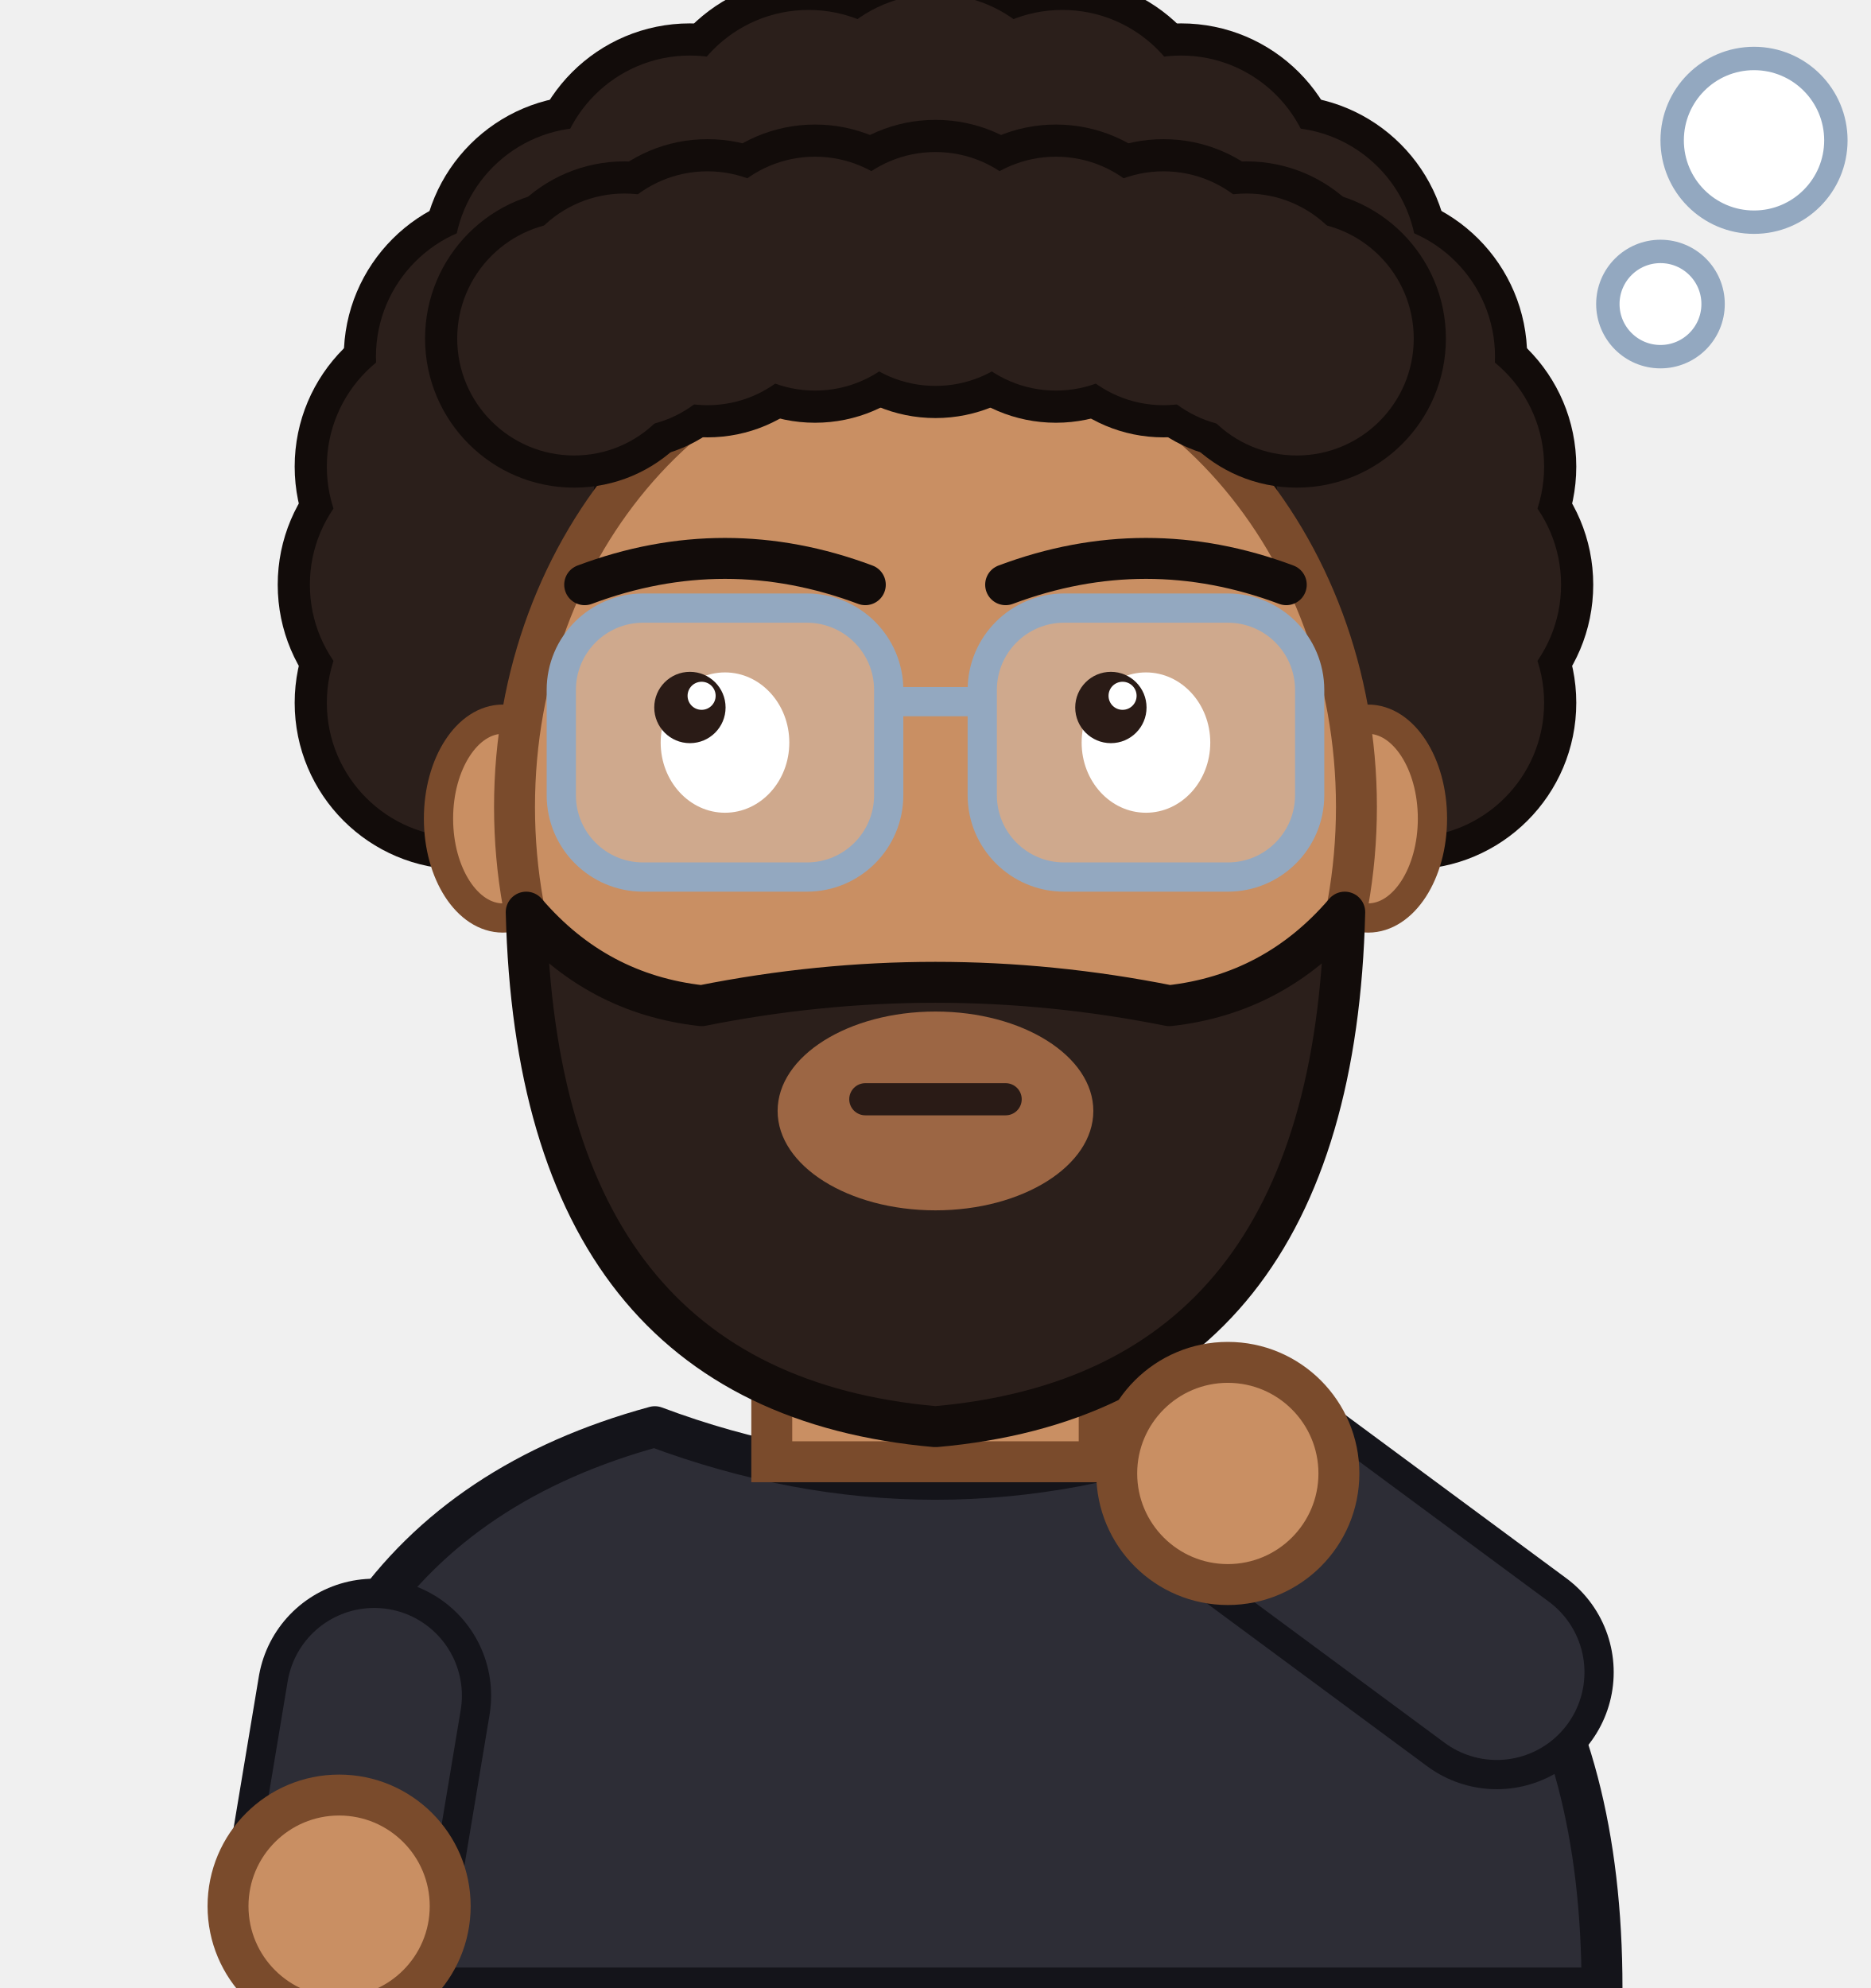
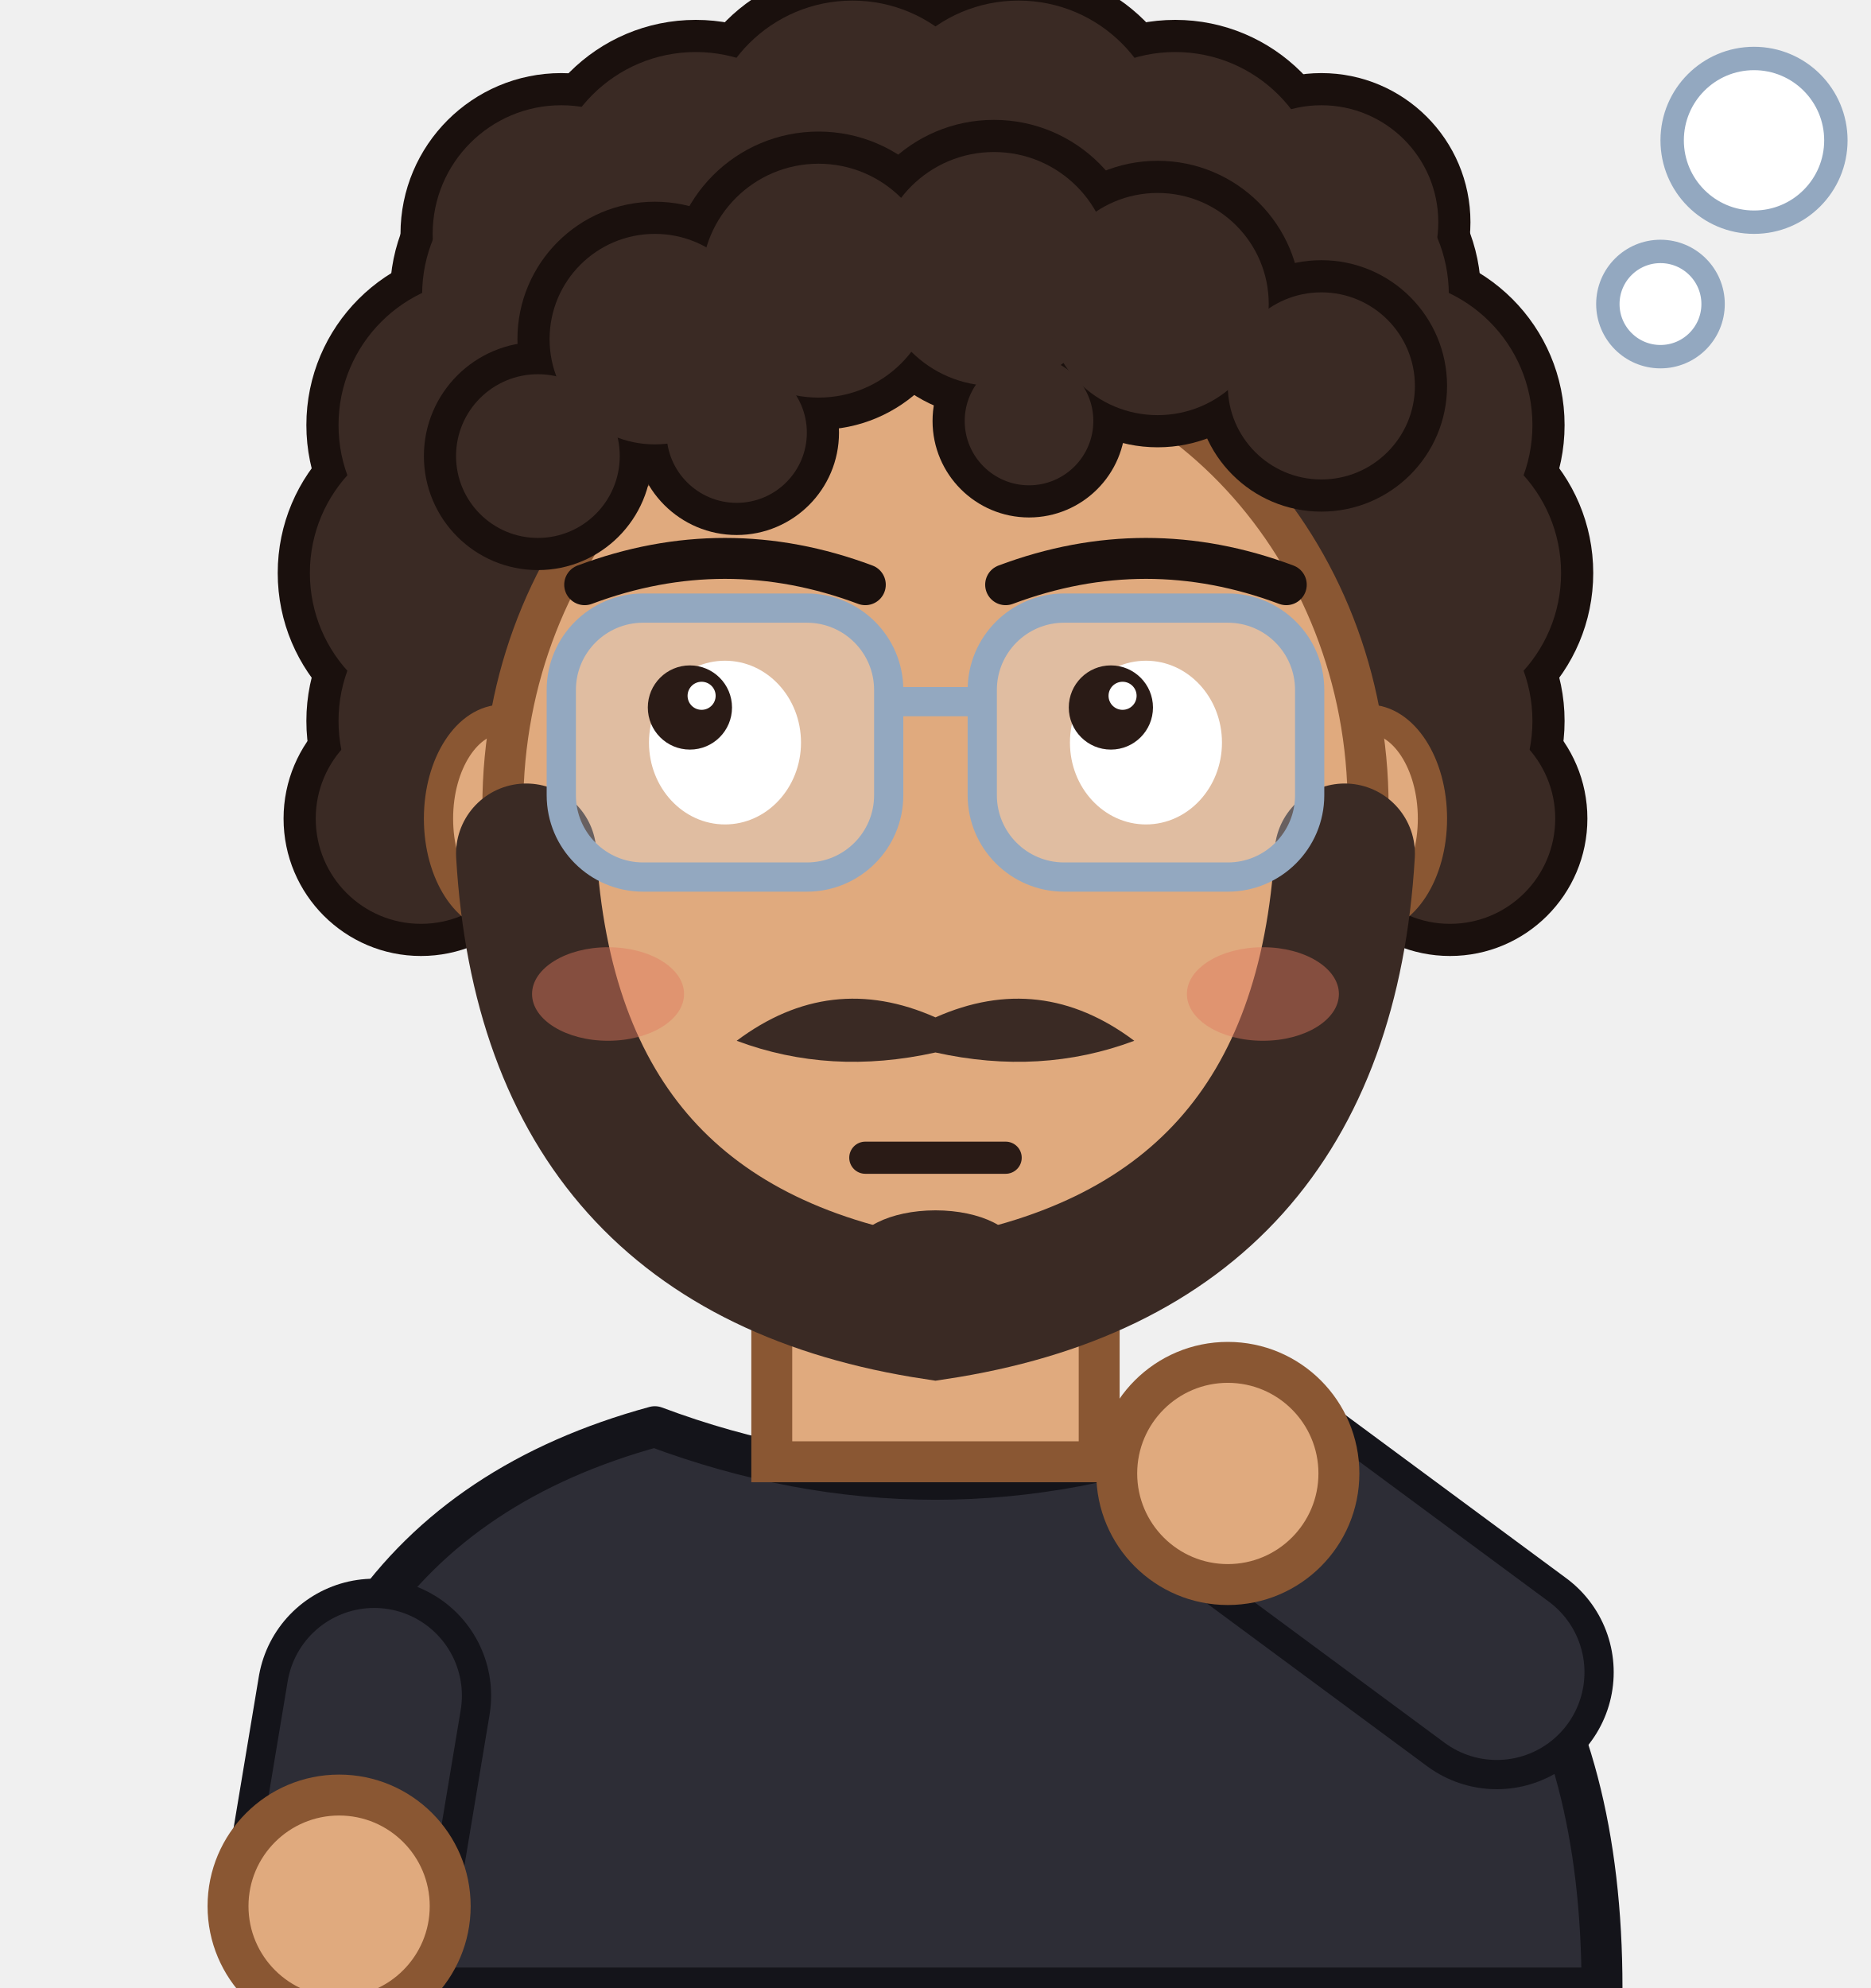
<svg xmlns="http://www.w3.org/2000/svg" viewBox="0 0 320 340" width="320" height="340">
  <g transform="rotate(0 160 250)">
-     <circle cx="78.9" cy="120.2" r="25" fill="#2B1F1B" stroke="#120C0A" stroke-width="7" />
-     <circle cx="76.0" cy="100.0" r="25" fill="#2B1F1B" stroke="#120C0A" stroke-width="7" />
-     <circle cx="78.9" cy="79.8" r="25" fill="#2B1F1B" stroke="#120C0A" stroke-width="7" />
-     <circle cx="87.3" cy="61.0" r="25" fill="#2B1F1B" stroke="#120C0A" stroke-width="7" />
-     <circle cx="100.6" cy="44.8" r="25" fill="#2B1F1B" stroke="#120C0A" stroke-width="7" />
-     <circle cx="118.0" cy="32.5" r="25" fill="#2B1F1B" stroke="#120C0A" stroke-width="7" />
-     <circle cx="138.3" cy="24.7" r="25" fill="#2B1F1B" stroke="#120C0A" stroke-width="7" />
-     <circle cx="160.0" cy="22.0" r="25" fill="#2B1F1B" stroke="#120C0A" stroke-width="7" />
-     <circle cx="181.7" cy="24.7" r="25" fill="#2B1F1B" stroke="#120C0A" stroke-width="7" />
-     <circle cx="202.0" cy="32.5" r="25" fill="#2B1F1B" stroke="#120C0A" stroke-width="7" />
-     <circle cx="219.4" cy="44.8" r="25" fill="#2B1F1B" stroke="#120C0A" stroke-width="7" />
-     <circle cx="232.7" cy="61.0" r="25" fill="#2B1F1B" stroke="#120C0A" stroke-width="7" />
-     <circle cx="241.1" cy="79.8" r="25" fill="#2B1F1B" stroke="#120C0A" stroke-width="7" />
-     <circle cx="244.0" cy="100.0" r="25" fill="#2B1F1B" stroke="#120C0A" stroke-width="7" />
-     <circle cx="241.1" cy="120.2" r="25" fill="#2B1F1B" stroke="#120C0A" stroke-width="7" />
-     <circle cx="78.9" cy="120.2" r="23" fill="#2B1F1B" />
-     <circle cx="76.0" cy="100.0" r="23" fill="#2B1F1B" />
-     <circle cx="78.9" cy="79.8" r="23" fill="#2B1F1B" />
-     <circle cx="87.3" cy="61.0" r="23" fill="#2B1F1B" />
-     <circle cx="100.6" cy="44.8" r="23" fill="#2B1F1B" />
-     <circle cx="118.0" cy="32.5" r="23" fill="#2B1F1B" />
-     <circle cx="138.3" cy="24.7" r="23" fill="#2B1F1B" />
-     <circle cx="160.0" cy="22.0" r="23" fill="#2B1F1B" />
-     <circle cx="181.7" cy="24.7" r="23" fill="#2B1F1B" />
-     <circle cx="202.0" cy="32.5" r="23" fill="#2B1F1B" />
-     <circle cx="219.4" cy="44.8" r="23" fill="#2B1F1B" />
-     <circle cx="232.7" cy="61.0" r="23" fill="#2B1F1B" />
-     <circle cx="241.1" cy="79.8" r="23" fill="#2B1F1B" />
-     <circle cx="244.0" cy="100.0" r="23" fill="#2B1F1B" />
-     <circle cx="241.1" cy="120.2" r="23" fill="#2B1F1B" />
+     <circle cx="82.9" cy="123.3" r="27" fill="#3A2A24" stroke="#1A100D" stroke-width="7" />
+     <circle cx="78.0" cy="98.0" r="27" fill="#3A2A24" stroke="#1A100D" stroke-width="7" />
+     <circle cx="82.9" cy="72.7" r="27" fill="#3A2A24" stroke="#1A100D" stroke-width="7" />
+     <circle cx="97.2" cy="50.4" r="27" fill="#3A2A24" stroke="#1A100D" stroke-width="7" />
+     <circle cx="119.0" cy="33.9" r="27" fill="#3A2A24" stroke="#1A100D" stroke-width="7" />
+     <circle cx="145.8" cy="25.1" r="27" fill="#3A2A24" stroke="#1A100D" stroke-width="7" />
+     <circle cx="174.2" cy="25.1" r="27" fill="#3A2A24" stroke="#1A100D" stroke-width="7" />
+     <circle cx="201.0" cy="33.9" r="27" fill="#3A2A24" stroke="#1A100D" stroke-width="7" />
+     <circle cx="222.8" cy="50.4" r="27" fill="#3A2A24" stroke="#1A100D" stroke-width="7" />
+     <circle cx="237.1" cy="72.7" r="27" fill="#3A2A24" stroke="#1A100D" stroke-width="7" />
+     <circle cx="242.0" cy="98.0" r="27" fill="#3A2A24" stroke="#1A100D" stroke-width="7" />
+     <circle cx="237.1" cy="123.3" r="27" fill="#3A2A24" stroke="#1A100D" stroke-width="7" />
+     <circle cx="72.0" cy="140.0" r="20" fill="#3A2A24" stroke="#1A100D" stroke-width="7" />
+     <circle cx="248.0" cy="140.0" r="20" fill="#3A2A24" stroke="#1A100D" stroke-width="7" />
+     <circle cx="96.0" cy="40.0" r="24" fill="#3A2A24" stroke="#1A100D" stroke-width="7" />
+     <circle cx="226.0" cy="38.0" r="22" fill="#3A2A24" stroke="#1A100D" stroke-width="7" />
+     <circle cx="82.9" cy="123.3" r="25" fill="#3A2A24" />
+     <circle cx="78.0" cy="98.0" r="25" fill="#3A2A24" />
+     <circle cx="82.9" cy="72.7" r="25" fill="#3A2A24" />
+     <circle cx="97.2" cy="50.4" r="25" fill="#3A2A24" />
+     <circle cx="119.0" cy="33.9" r="25" fill="#3A2A24" />
+     <circle cx="145.8" cy="25.1" r="25" fill="#3A2A24" />
+     <circle cx="174.2" cy="25.1" r="25" fill="#3A2A24" />
+     <circle cx="201.0" cy="33.9" r="25" fill="#3A2A24" />
+     <circle cx="222.8" cy="50.4" r="25" fill="#3A2A24" />
+     <circle cx="237.1" cy="72.7" r="25" fill="#3A2A24" />
+     <circle cx="242.0" cy="98.0" r="25" fill="#3A2A24" />
+     <circle cx="237.1" cy="123.3" r="25" fill="#3A2A24" />
+     <circle cx="72.0" cy="140.0" r="18" fill="#3A2A24" />
+     <circle cx="248.0" cy="140.0" r="18" fill="#3A2A24" />
+     <circle cx="96.0" cy="40.0" r="22" fill="#3A2A24" />
+     <circle cx="226.0" cy="38.0" r="20" fill="#3A2A24" />
    <path d="M46 340 Q46 262 112 244 Q160 262 208 244 Q274 262 274 340 Z" fill="#2D2D36" stroke="#14141A" stroke-width="7" stroke-linejoin="round" />
-     <rect x="132" y="210" width="56" height="40" fill="#C98F63" stroke="#7A4B2C" stroke-width="7" />
-     <ellipse cx="86" cy="140" rx="11" ry="17" fill="#C98F63" stroke="#7A4B2C" stroke-width="5" />
-     <ellipse cx="234" cy="140" rx="11" ry="17" fill="#C98F63" stroke="#7A4B2C" stroke-width="5" />
-     <ellipse cx="160" cy="138" rx="72" ry="82" fill="#C98F63" stroke="#7A4B2C" stroke-width="7" />
-     <path d="M90 156 Q92 238 160 244 Q228 238 230 156 Q218 170 200 172 Q160 164 120 172 Q102 170 90 156 Z" fill="#2B1F1B" stroke="#120C0A" stroke-width="7" stroke-linejoin="round" />
-     <ellipse cx="160" cy="190" rx="27" ry="17" fill="#9C6644" />
+     <rect x="132" y="210" width="56" height="40" fill="#E0AA7E" stroke="#8A5733" stroke-width="7" />
+     <ellipse cx="86" cy="140" rx="11" ry="17" fill="#E0AA7E" stroke="#8A5733" stroke-width="5" />
+     <ellipse cx="234" cy="140" rx="11" ry="17" fill="#E0AA7E" stroke="#8A5733" stroke-width="5" />
+     <ellipse cx="160" cy="138" rx="74" ry="80" fill="#E0AA7E" stroke="#8A5733" stroke-width="7" />
+     <path d="M90 146 Q94 214 160 224 Q226 214 230 146" fill="none" stroke="#3A2A24" stroke-width="24" stroke-linecap="round" />
+     <path d="M126 178 Q142 166 160 174 Q178 166 194 178 Q178 184 160 180 Q142 184 126 178 Z" fill="#3A2A24" />
+     <ellipse cx="160" cy="214" rx="14" ry="7" fill="#3A2A24" />
+     <ellipse cx="104" cy="170" rx="13" ry="8" fill="#E0795F" opacity=".45" />
+     <ellipse cx="216" cy="170" rx="13" ry="8" fill="#E0795F" opacity=".45" />
    <rect x="96" y="104" width="56" height="46" rx="14" fill="#DDEBFA" fill-opacity=".28" stroke="#93A8C0" stroke-width="5" />
    <rect x="168" y="104" width="56" height="46" rx="14" fill="#DDEBFA" fill-opacity=".28" stroke="#93A8C0" stroke-width="5" />
    <path d="M152 120 H168" stroke="#93A8C0" stroke-width="5" />
-     <ellipse cx="124" cy="127" rx="11" ry="12" fill="#fff" />
-     <circle cx="118" cy="121" r="6.1" fill="#2A1B16" />
+     <ellipse cx="124" cy="127" rx="13" ry="14" fill="#fff" />
+     <circle cx="118" cy="121" r="7.2" fill="#2A1B16" />
    <circle cx="120" cy="119" r="2.4" fill="#fff" />
-     <ellipse cx="196" cy="127" rx="11" ry="12" fill="#fff" />
-     <circle cx="190" cy="121" r="6.1" fill="#2A1B16" />
+     <ellipse cx="196" cy="127" rx="13" ry="14" fill="#fff" />
+     <circle cx="190" cy="121" r="7.2" fill="#2A1B16" />
    <circle cx="192" cy="119" r="2.4" fill="#fff" />
-     <path d="M100 100 Q124 91 148 100" fill="none" stroke="#120C0A" stroke-width="7" stroke-linecap="round" />
-     <path d="M172 100 Q196 91 220 100" fill="none" stroke="#120C0A" stroke-width="7" stroke-linecap="round" />
-     <path d="M148 188 H172" stroke="#2A1B16" stroke-width="5.5" stroke-linecap="round" />
-     <circle cx="98.2" cy="57.9" r="22" fill="#2B1F1B" stroke="#120C0A" stroke-width="7" />
-     <circle cx="106.8" cy="53.1" r="22" fill="#2B1F1B" stroke="#120C0A" stroke-width="7" />
-     <circle cx="121.0" cy="49.3" r="22" fill="#2B1F1B" stroke="#120C0A" stroke-width="7" />
-     <circle cx="139.4" cy="46.8" r="22" fill="#2B1F1B" stroke="#120C0A" stroke-width="7" />
-     <circle cx="160.0" cy="46.0" r="22" fill="#2B1F1B" stroke="#120C0A" stroke-width="7" />
-     <circle cx="180.6" cy="46.8" r="22" fill="#2B1F1B" stroke="#120C0A" stroke-width="7" />
-     <circle cx="199.0" cy="49.3" r="22" fill="#2B1F1B" stroke="#120C0A" stroke-width="7" />
-     <circle cx="213.2" cy="53.1" r="22" fill="#2B1F1B" stroke="#120C0A" stroke-width="7" />
-     <circle cx="221.8" cy="57.9" r="22" fill="#2B1F1B" stroke="#120C0A" stroke-width="7" />
-     <circle cx="98.2" cy="57.9" r="20" fill="#2B1F1B" />
-     <circle cx="106.8" cy="53.1" r="20" fill="#2B1F1B" />
-     <circle cx="121.0" cy="49.3" r="20" fill="#2B1F1B" />
-     <circle cx="139.4" cy="46.8" r="20" fill="#2B1F1B" />
-     <circle cx="160.0" cy="46.0" r="20" fill="#2B1F1B" />
-     <circle cx="180.6" cy="46.8" r="20" fill="#2B1F1B" />
-     <circle cx="199.0" cy="49.3" r="20" fill="#2B1F1B" />
-     <circle cx="213.2" cy="53.1" r="20" fill="#2B1F1B" />
-     <circle cx="221.8" cy="57.9" r="20" fill="#2B1F1B" />
+     <path d="M100 100 Q124 91 148 100" fill="none" stroke="#1A100D" stroke-width="7" stroke-linecap="round" />
+     <path d="M172 100 Q196 91 220 100" fill="none" stroke="#1A100D" stroke-width="7" stroke-linecap="round" />
+     <path d="M148 198 H172" stroke="#2A1B16" stroke-width="5.5" stroke-linecap="round" />
+     <circle cx="112.0" cy="58.0" r="20" fill="#3A2A24" stroke="#1A100D" stroke-width="7" />
+     <circle cx="140.0" cy="48.0" r="22" fill="#3A2A24" stroke="#1A100D" stroke-width="7" />
+     <circle cx="170.0" cy="46.0" r="22" fill="#3A2A24" stroke="#1A100D" stroke-width="7" />
+     <circle cx="198.0" cy="52.0" r="21" fill="#3A2A24" stroke="#1A100D" stroke-width="7" />
+     <circle cx="226.0" cy="66.0" r="18" fill="#3A2A24" stroke="#1A100D" stroke-width="7" />
+     <circle cx="92.0" cy="78.0" r="16" fill="#3A2A24" stroke="#1A100D" stroke-width="7" />
+     <circle cx="126.0" cy="74.0" r="14" fill="#3A2A24" stroke="#1A100D" stroke-width="7" />
+     <circle cx="176.0" cy="72.0" r="13" fill="#3A2A24" stroke="#1A100D" stroke-width="7" />
+     <circle cx="112.0" cy="58.0" r="18" fill="#3A2A24" />
+     <circle cx="140.0" cy="48.0" r="20" fill="#3A2A24" />
+     <circle cx="170.0" cy="46.0" r="20" fill="#3A2A24" />
+     <circle cx="198.0" cy="52.0" r="19" fill="#3A2A24" />
+     <circle cx="226.0" cy="66.0" r="16" fill="#3A2A24" />
+     <circle cx="92.0" cy="78.0" r="14" fill="#3A2A24" />
+     <circle cx="126.0" cy="74.0" r="12" fill="#3A2A24" />
+     <circle cx="176.0" cy="72.0" r="11" fill="#3A2A24" />
    <path d="M64 290 L58 326" stroke="#14141A" stroke-width="40" stroke-linecap="round" />
    <path d="M64 290 L58 326" stroke="#2D2D36" stroke-width="30" stroke-linecap="round" />
-     <circle cx="58" cy="326" r="19" fill="#C98F63" stroke="#7A4B2C" stroke-width="7" />
+     <circle cx="58" cy="326" r="19" fill="#E0AA7E" stroke="#8A5733" stroke-width="7" />
    <path d="M256 286 L210 252" stroke="#14141A" stroke-width="40" stroke-linecap="round" />
    <path d="M256 286 L210 252" stroke="#2D2D36" stroke-width="30" stroke-linecap="round" />
-     <circle cx="210" cy="252" r="19" fill="#C98F63" stroke="#7A4B2C" stroke-width="7" />
+     <circle cx="210" cy="252" r="19" fill="#E0AA7E" stroke="#8A5733" stroke-width="7" />
  </g>
  <circle cx="284" cy="52" r="9" fill="#fff" stroke="#93A8C0" stroke-width="4" />
  <circle cx="300" cy="24" r="14" fill="#fff" stroke="#93A8C0" stroke-width="4" />
</svg>
